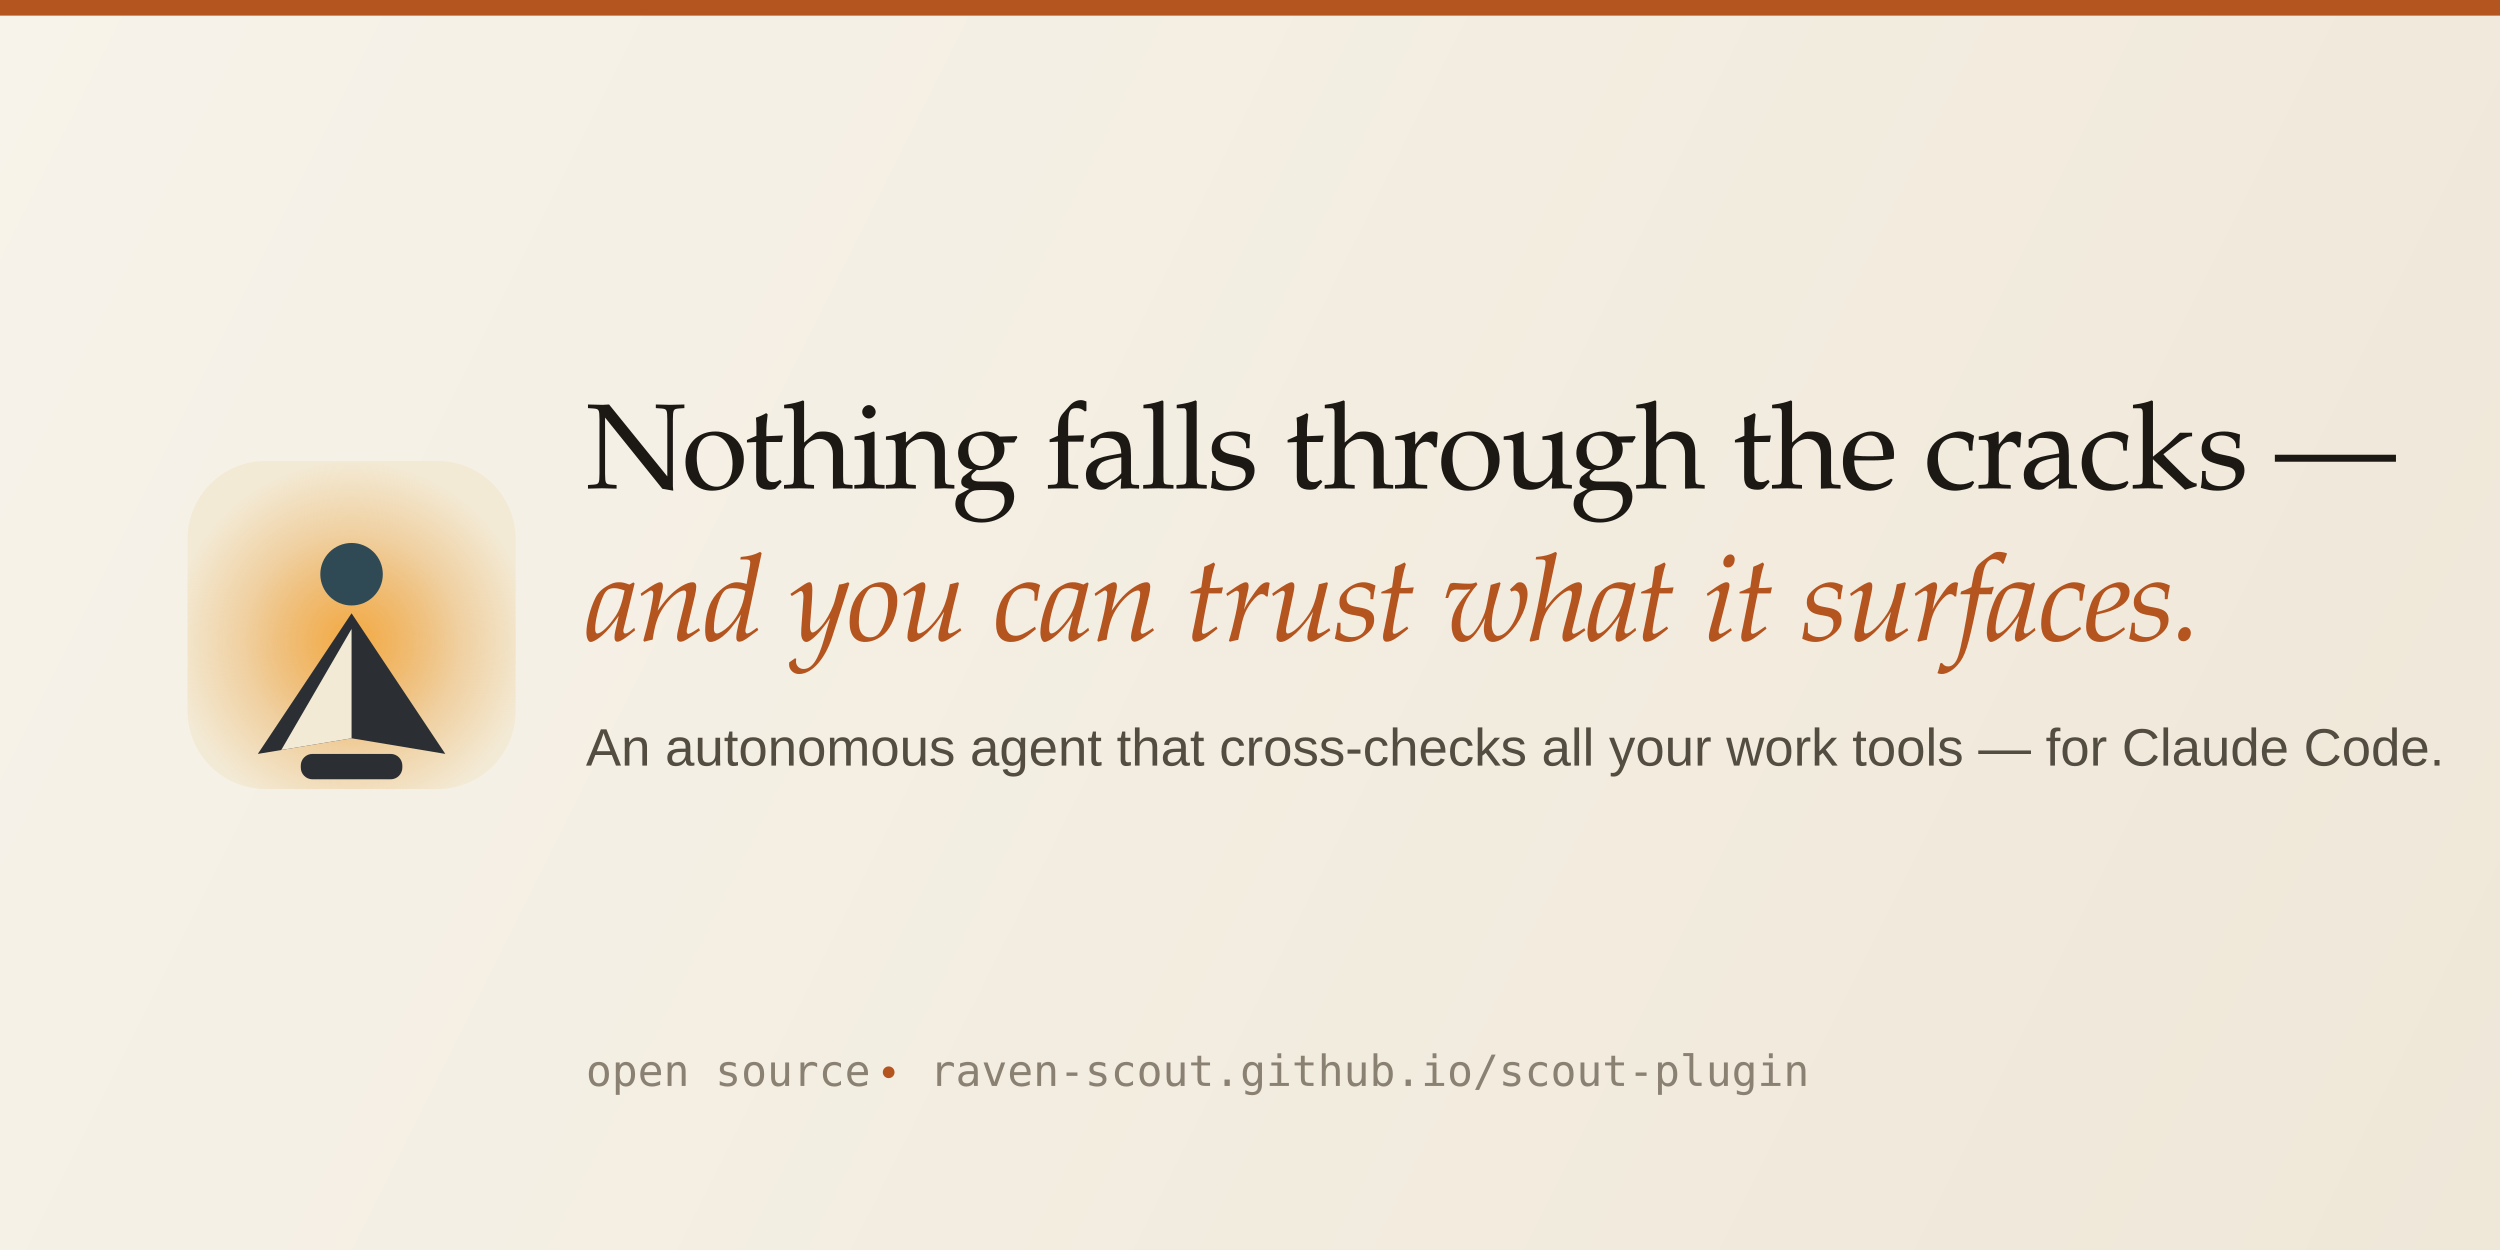
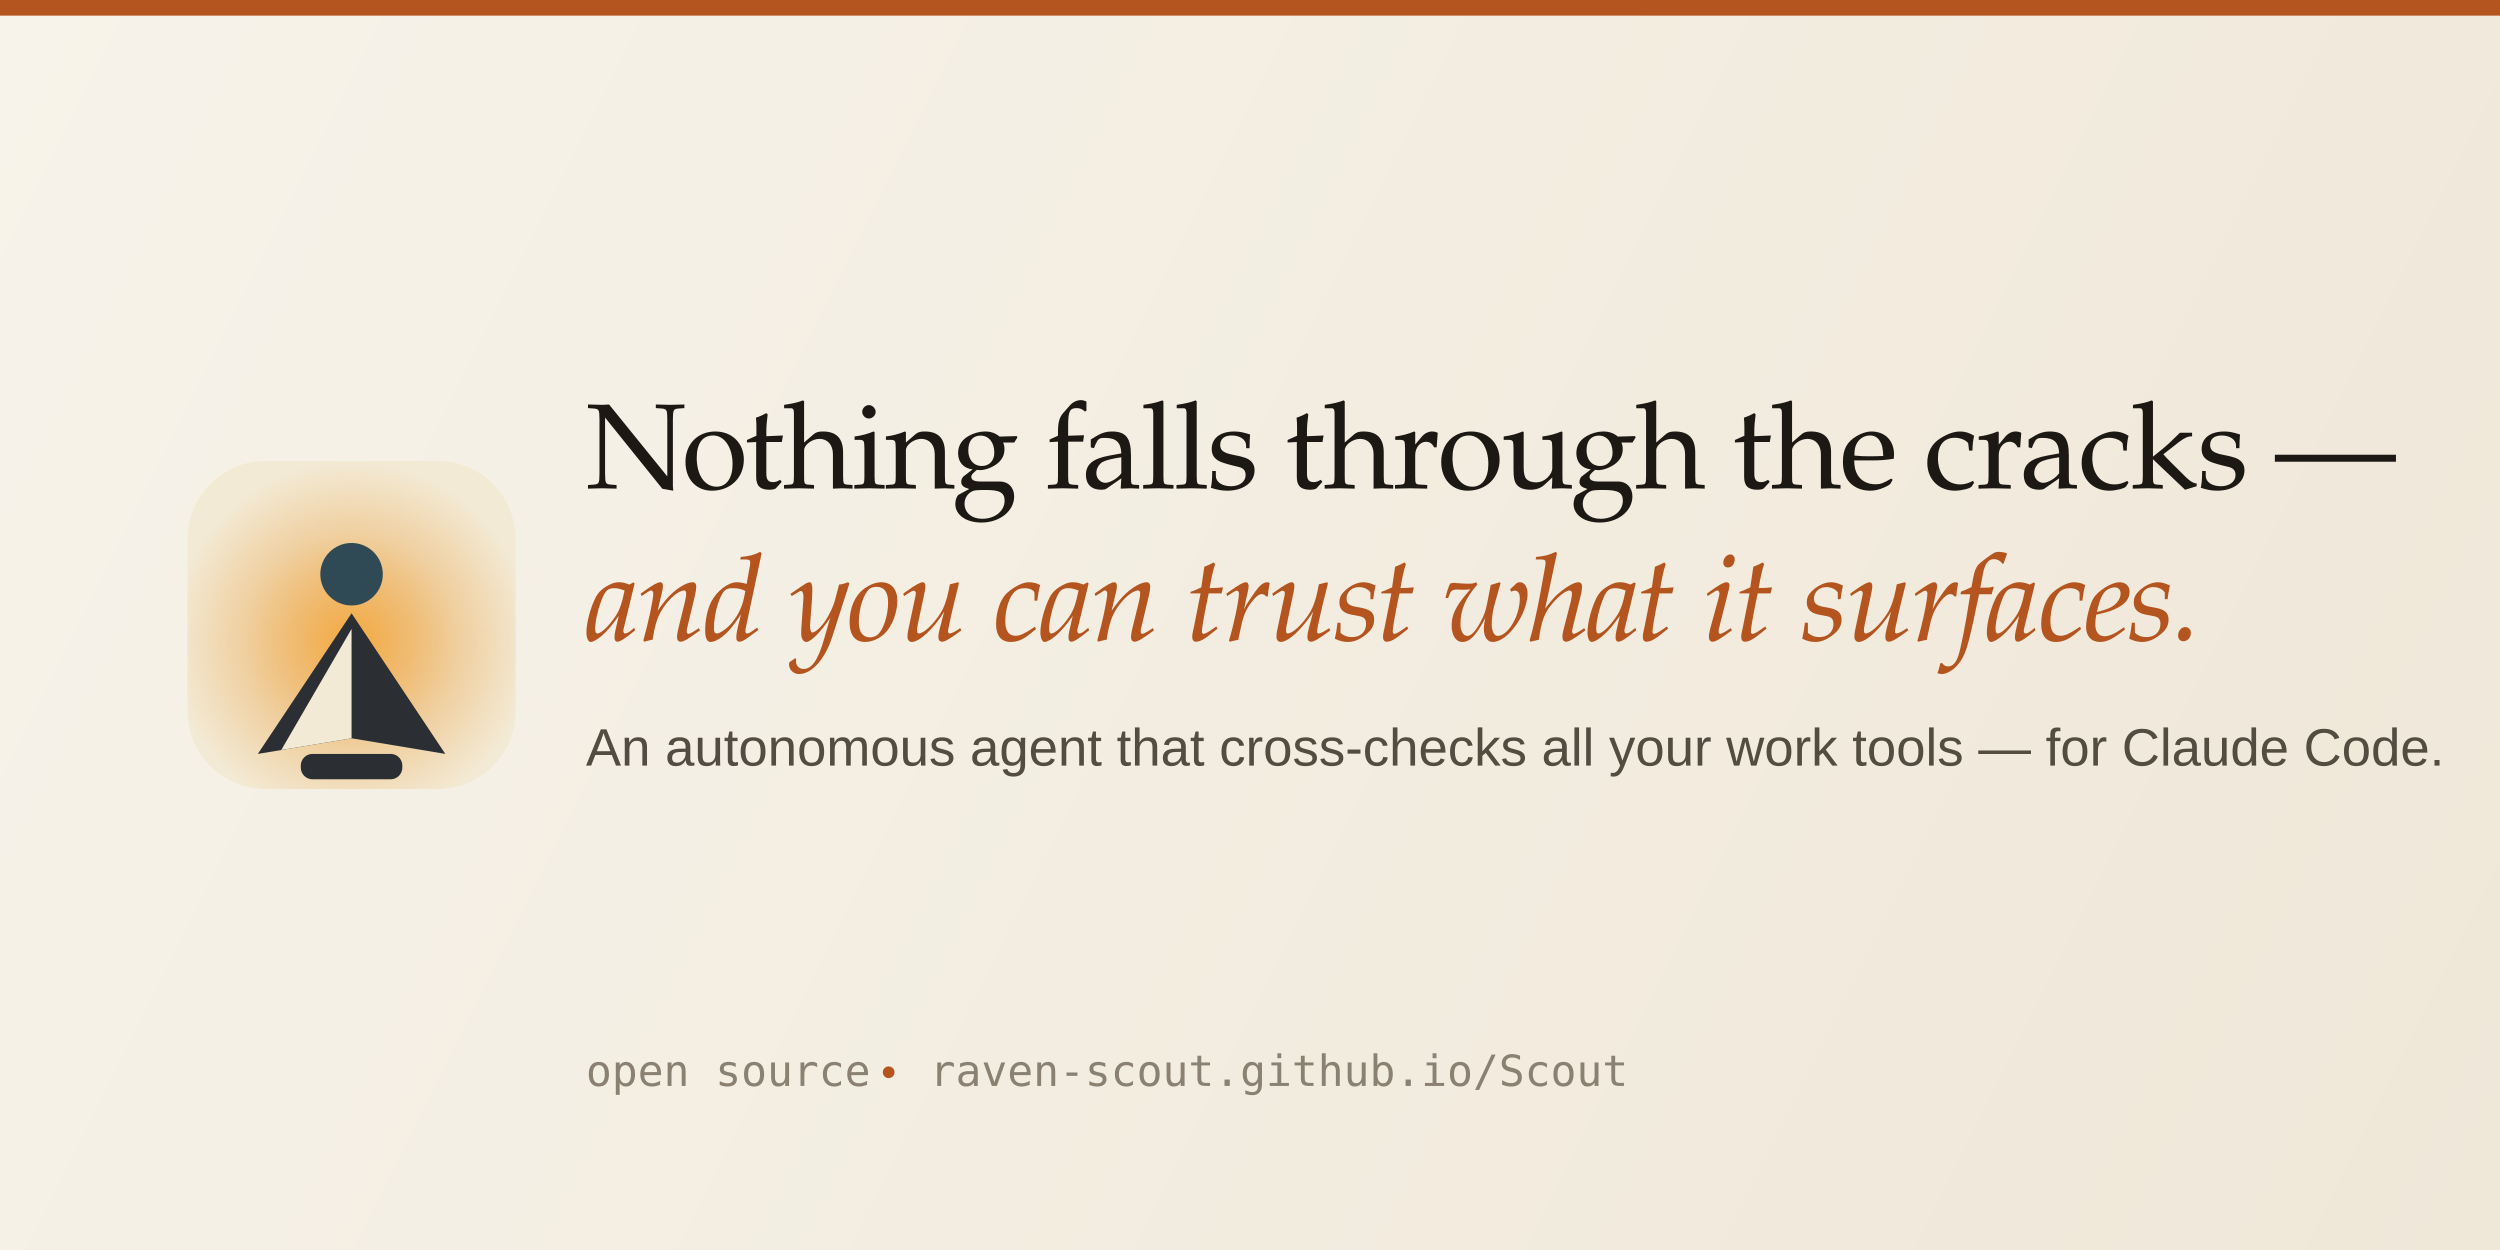
<svg xmlns="http://www.w3.org/2000/svg" width="1280" height="640" viewBox="0 0 1280 640" fill="none">
  <defs>
    <linearGradient id="bg" x1="0" y1="0" x2="1280" y2="640" gradientUnits="userSpaceOnUse">
      <stop stop-color="#f7f3ea" />
      <stop offset="1" stop-color="#efe7d8" />
    </linearGradient>
    <radialGradient id="sun" cx="50%" cy="55%" r="55%">
      <stop offset="0%" stop-color="#F4A73A" stop-opacity="0.95" />
      <stop offset="60%" stop-color="#E89326" stop-opacity="0.30" />
      <stop offset="100%" stop-color="#E89326" stop-opacity="0" />
    </radialGradient>
  </defs>
  <rect width="1280" height="640" fill="url(#bg)" />
  <rect x="0" y="0" width="1280" height="8" fill="#b4541f" />
  <g transform="translate(96,236)">
    <rect x="0" y="0" width="168" height="168" rx="40" fill="#f3ead5" />
    <rect x="0" y="0" width="168" height="168" rx="40" fill="url(#sun)" />
    <circle cx="84" cy="58" r="16" fill="#2F4A55" />
    <path d="M84 78 L132 150 L84 142 L36 150 Z" fill="#2B2F33" />
    <path d="M84 86 L84 142 L48 148 Z" fill="#f3ead5" />
    <rect x="58" y="150" width="52" height="13" rx="6" fill="#2B2F33" />
  </g>
  <g font-family="'Iowan Old Style','Palatino Linotype',Georgia,serif">
    <text x="300" y="250" font-size="62" font-weight="500" fill="#1c1814" letter-spacing="-1">Nothing falls through the cracks —</text>
    <text x="300" y="328" font-size="62" font-weight="500" font-style="italic" fill="#b4541f" letter-spacing="-1">and you can trust what it surfaces.</text>
  </g>
  <text x="300" y="392" font-family="-apple-system,'Helvetica Neue',Arial,sans-serif" font-size="27" fill="#534c41">An autonomous agent that cross-checks all your work tools — for Claude Code.</text>
  <g font-family="'JetBrains Mono',ui-monospace,Menlo,monospace" font-size="22" fill="#8a8173">
    <text x="300" y="556">open source</text>
    <circle cx="455" cy="549" r="3" fill="#b4541f" />
-     <text x="476" y="556">raven-scout.github.io/scout-plugin</text>
+     <text x="476" y="556">raven-scout.github.io/Scout</text>
  </g>
</svg>
